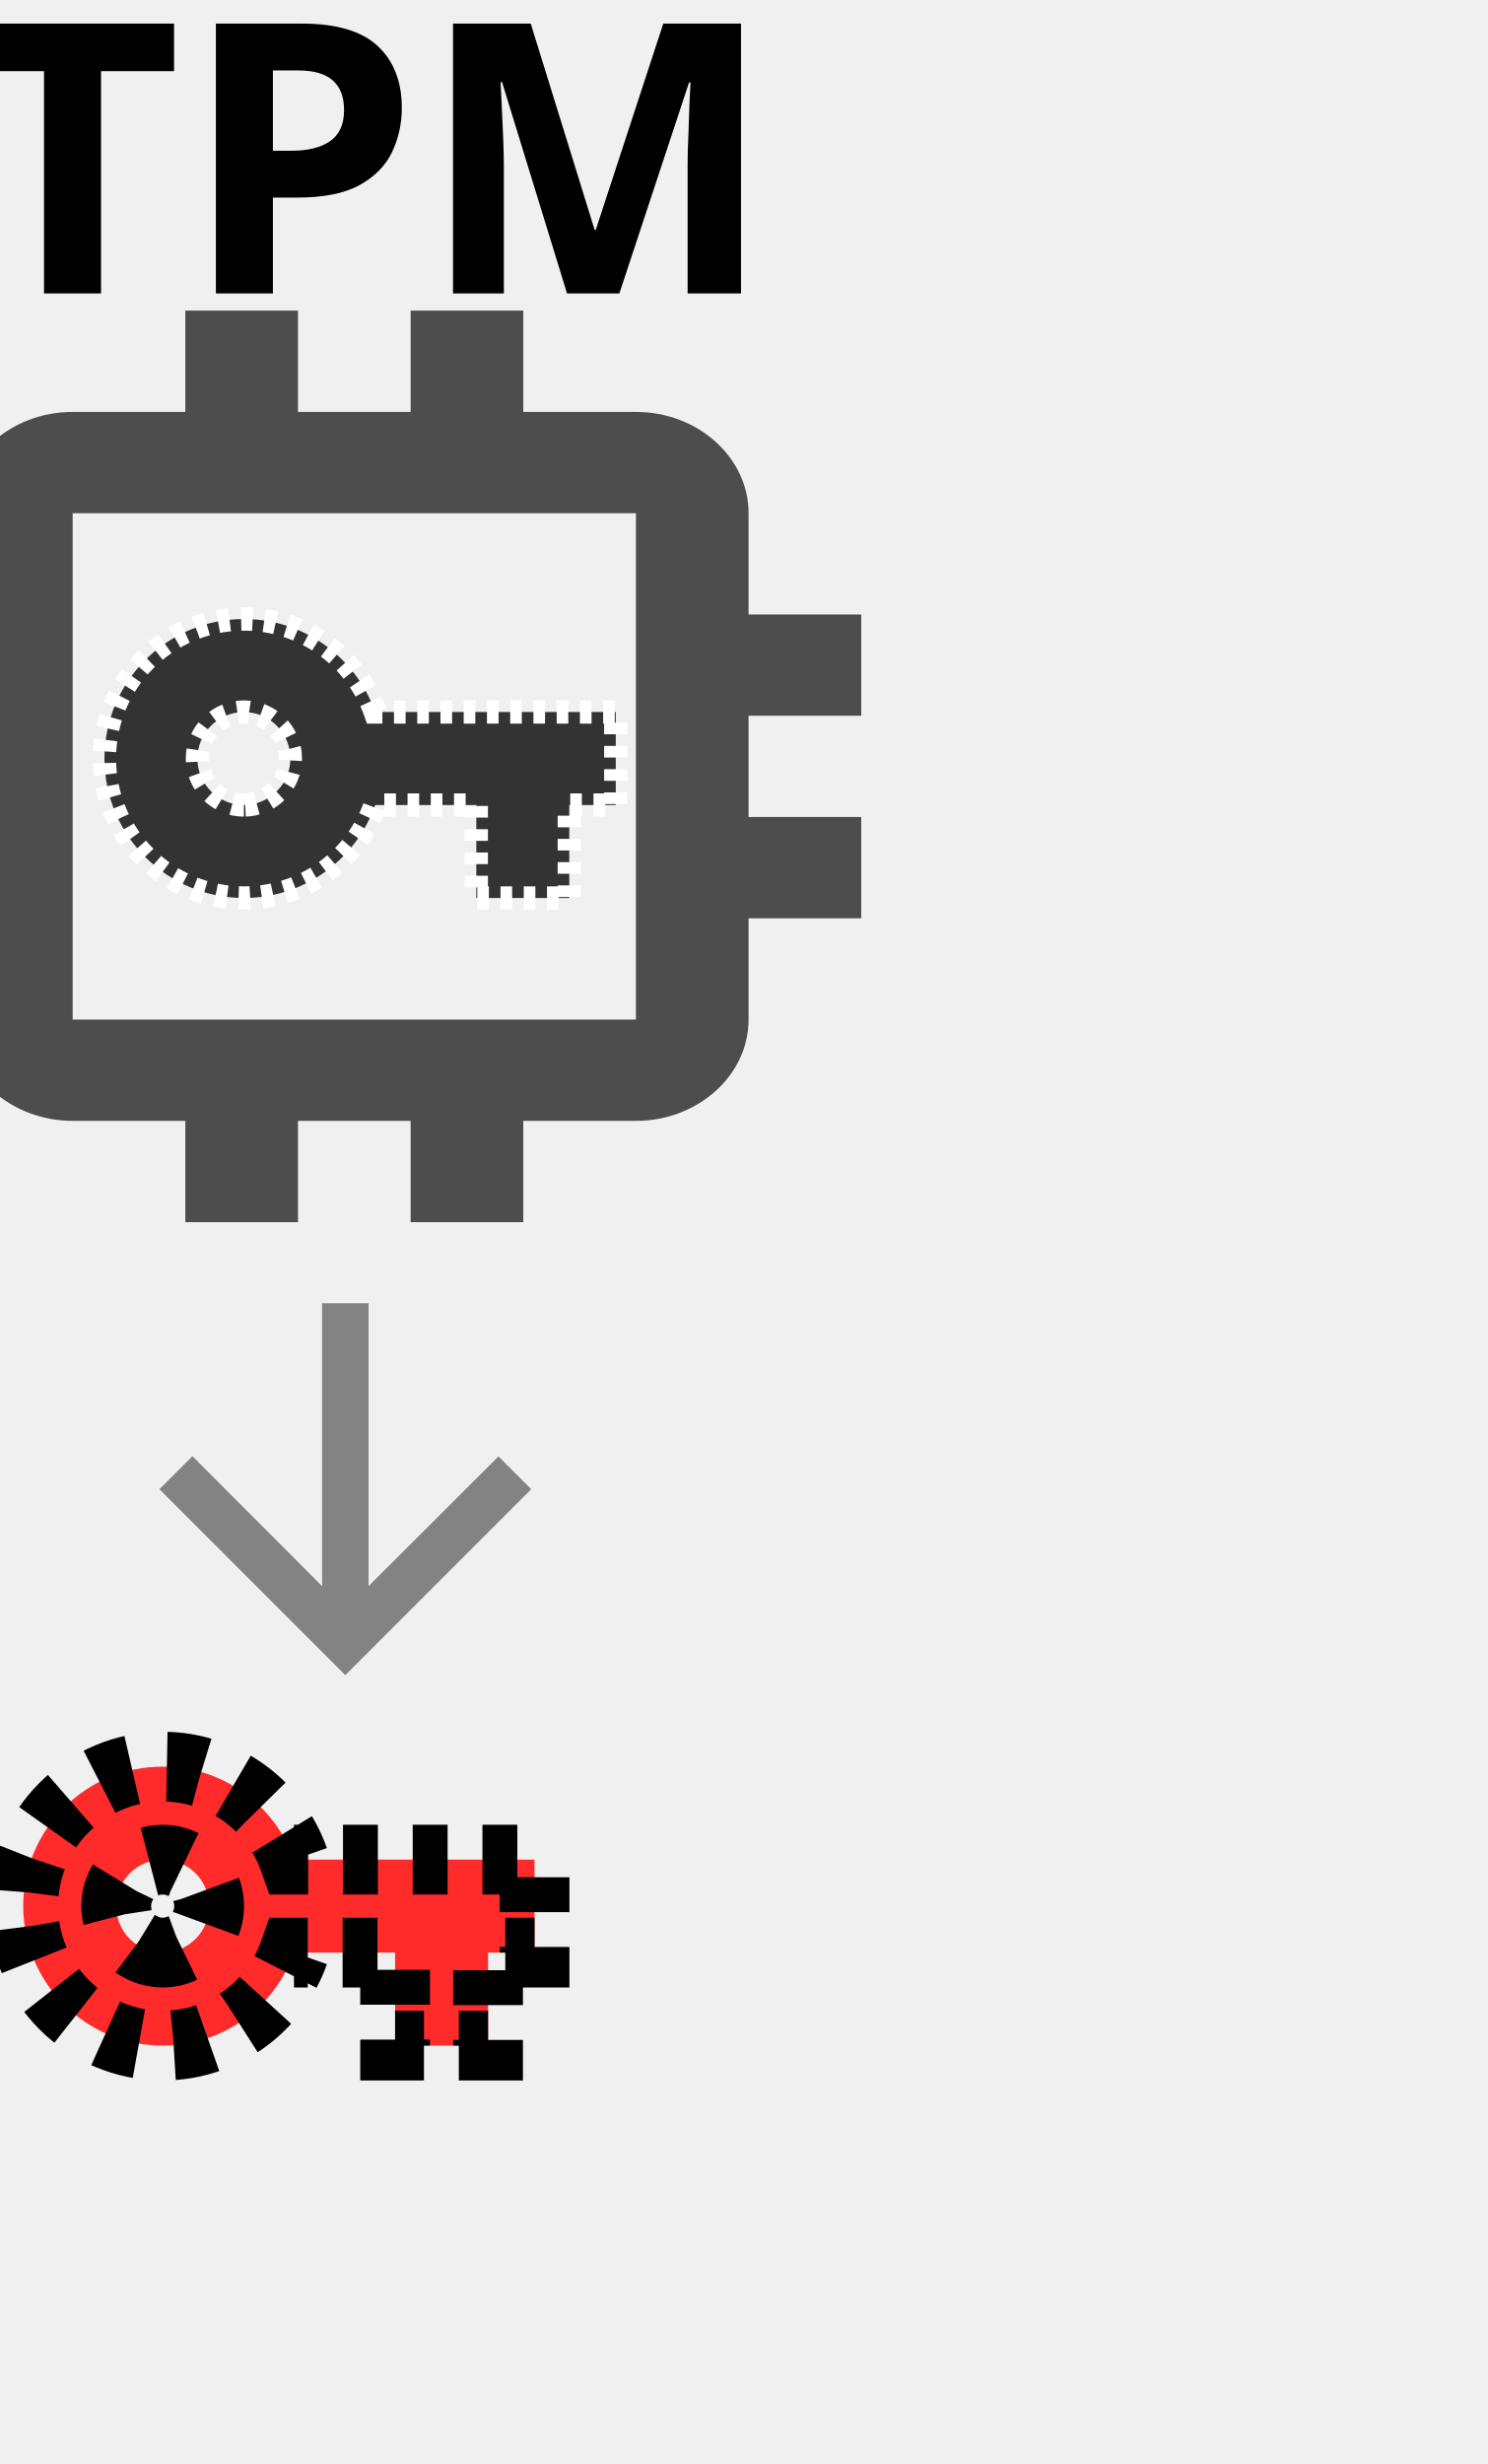
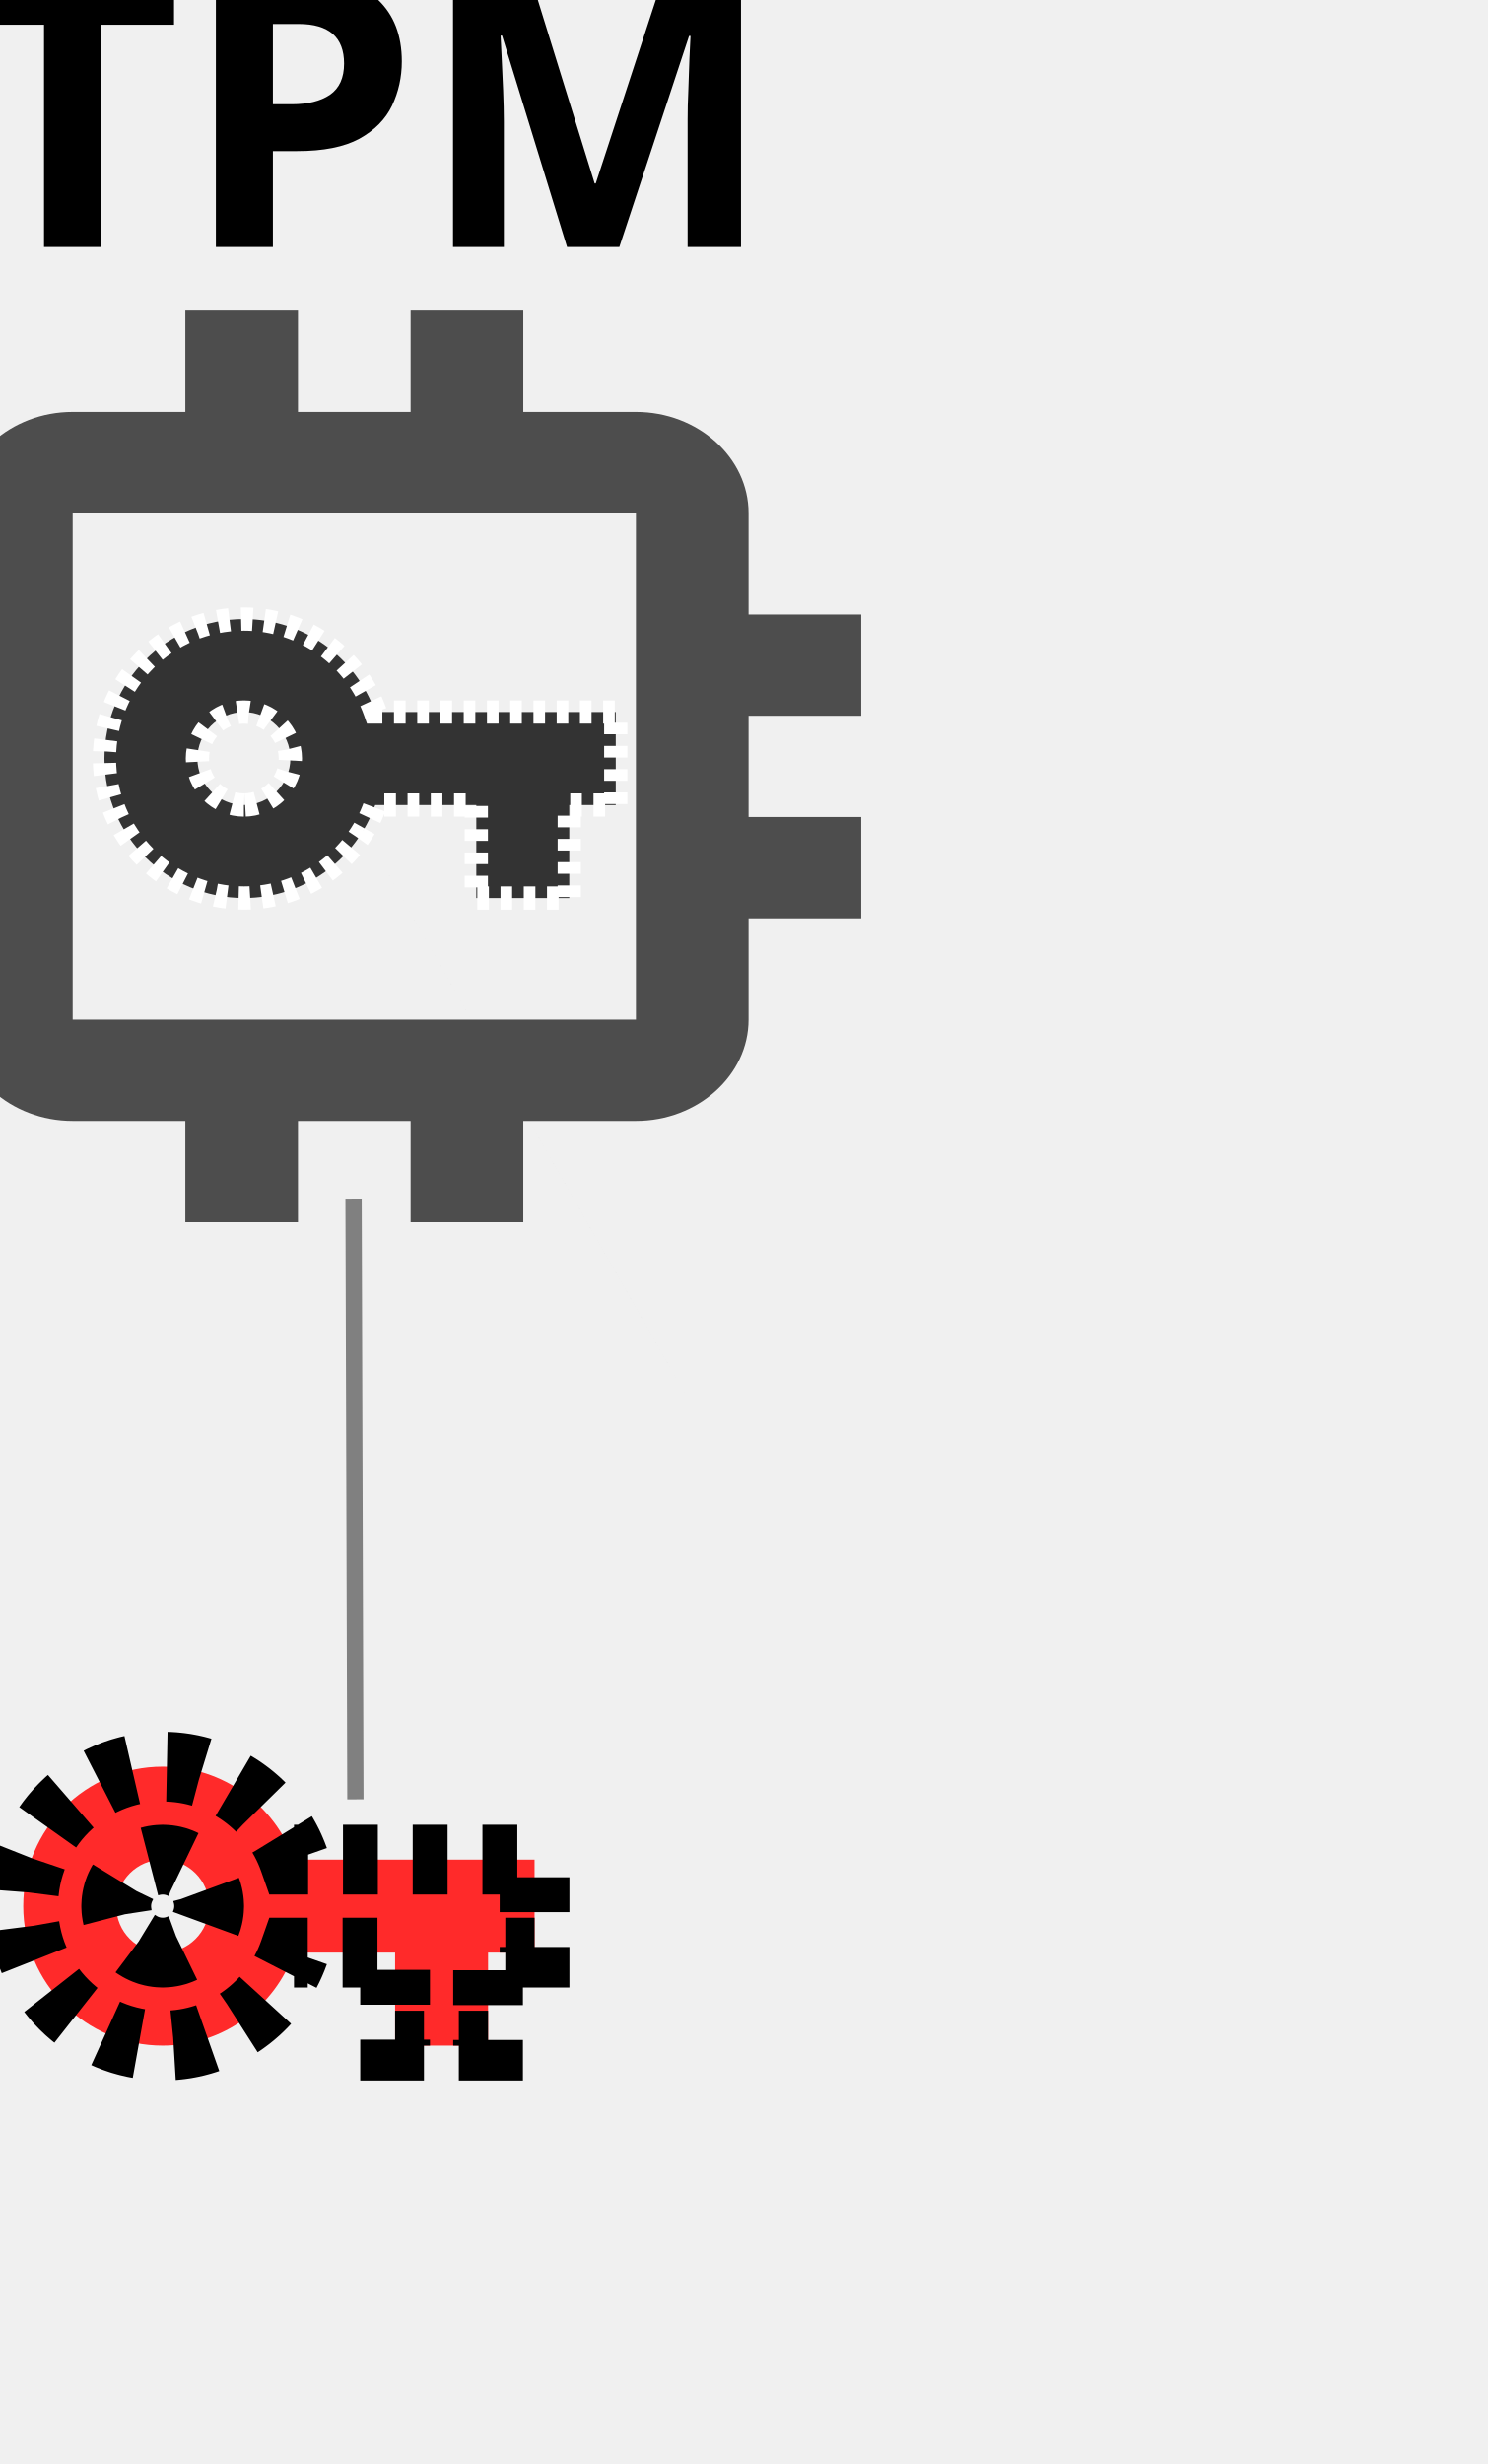
<svg xmlns="http://www.w3.org/2000/svg" height="106" viewBox="0 0 64 106" width="64" id="svg2" version="1.1">
  <defs id="defs16" />
  <path d="M0 0h64v106H0z" fill="none" id="path4" />
  <path d="m 16.144,30.631 c -0.82,-2.33 -3.04,-4 -5.65,-4 -3.31,0 -6,2.69 -6,6 0,3.31 2.69,6 6,6 2.61,0 4.83,-1.67 5.65,-4 l 4.35,0 0,4 4,0 0,-4 2,0 0,-4 -10.35,0 z m -5.65,4 c -1.1,0 -2,-0.9 -2,-2 0,-1.1 0.9,-2 2,-2 1.1,0 2,0.9 2,2 0,1.1 -0.9,2 -2,2 z" id="path6" style="fill:#333333;fill-opacity:1;stroke:#ffffff;stroke-opacity:1;stroke-width:1;stroke-miterlimit:4;stroke-dasharray:0.5, 0.5;stroke-dashoffset:0" />
-   <path d="m 22.858,64.064 -1.41,-1.41 -5.59,5.58 0,-12.17 -2,0 0,12.17 -5.58,-5.59 -1.42,1.42 8,8 8,-8 z" id="path10" style="fill:#838383" />
  <path fill="#ea8b3c" d="M12.65 80C11.83 77.67 9.61 76 7 76c-3.31 0 -6 2.69 -6 6s2.69 6 6 6c2.61 0 4.83 -1.67 5.65 -4H17v4h4v-4h2v-4H12.65zM7 84c-1.1 0 -2 -0.9 -2 -2s0.9 -2 2 -2 2 0.9 2 2 -0.9 2 -2 2z" id="path12" style="fill:#ff2a2a;stroke:#000000;stroke-opacity:1;stroke-width:3;stroke-miterlimit:4;stroke-dasharray:1.5,1.5;stroke-dashoffset:0.3" />
  <path d="m 12.821,30.791 c 28.811,50.457 14.406,25.228 0,0 z m 24.235,0 0,-4.357 -4.847,0 0,-4.357 c 0,-2.396 -2.181,-4.357 -4.847,-4.357 l -4.847,0 0,-4.357 -4.847,0 0,4.357 -4.847,0 0,-4.357 -4.847,0 0,4.357 -4.847,0 c -2.666,0 -4.847,1.96 -4.847,4.357 l 0,4.357 -4.847,0 0,4.357 4.847,0 0,4.357 -4.847,0 0,4.357 4.847,0 0,4.357 c 0,2.396 2.181,4.357 4.847,4.357 l 4.847,0 0,4.357 4.847,0 0,-4.357 4.847,0 0,4.357 4.847,0 0,-4.357 4.847,0 c 2.666,0 4.847,-1.96 4.847,-4.357 l 0,-4.357 4.847,0 0,-4.357 -4.847,0 0,-4.357 z m -9.694,13.07 -24.235,0 0,-21.783 24.235,0 z" id="path6-3" style="fill:#4d4d4d" />
-   <text xml:space="preserve" style="font-style:normal;font-weight:normal;font-size:40px;line-height:125%;font-family:sans-serif;letter-spacing:0px;word-spacing:0px;fill:#000000;fill-opacity:1;stroke:none;stroke-width:1px;stroke-linecap:butt;stroke-linejoin:miter;stroke-opacity:1" x="-1.588" y="12.626" id="text4143">
-     <tspan id="tspan4145" x="-1.588" y="12.626" style="font-style:normal;font-variant:normal;font-weight:bold;font-stretch:normal;font-size:16.25px;font-family:sans-serif;-inkscape-font-specification:'sans-serif Bold'">TPM</tspan>
+   <text xml:space="preserve" style="font-style:normal;font-weight:normal;font-size:40px;line-height:125%;font-family:sans-serif;letter-spacing:0px;word-spacing:0px;fill:#000000;fill-opacity:1;stroke:none;stroke-width:1px;stroke-linecap:butt;stroke-linejoin:miter;stroke-opacity:1" x="-1.588" y="10.626" id="text4143">
+     <tspan id="tspan4145" x="-1.588" y="10.626" style="font-style:normal;font-variant:normal;font-weight:bold;font-stretch:normal;font-size:16.25px;font-family:sans-serif;-inkscape-font-specification:'sans-serif Bold'">TPM</tspan>
  </text>
+   <path style="fill:#b3b3b3;fill-rule:evenodd;stroke:#808080;stroke-width:0.7;stroke-linecap:butt;stroke-linejoin:miter;stroke-miterlimit:4;stroke-dasharray:none;stroke-opacity:1" d="m 15.213,51.602 0.079,25.805" id="path3346" />
</svg>
